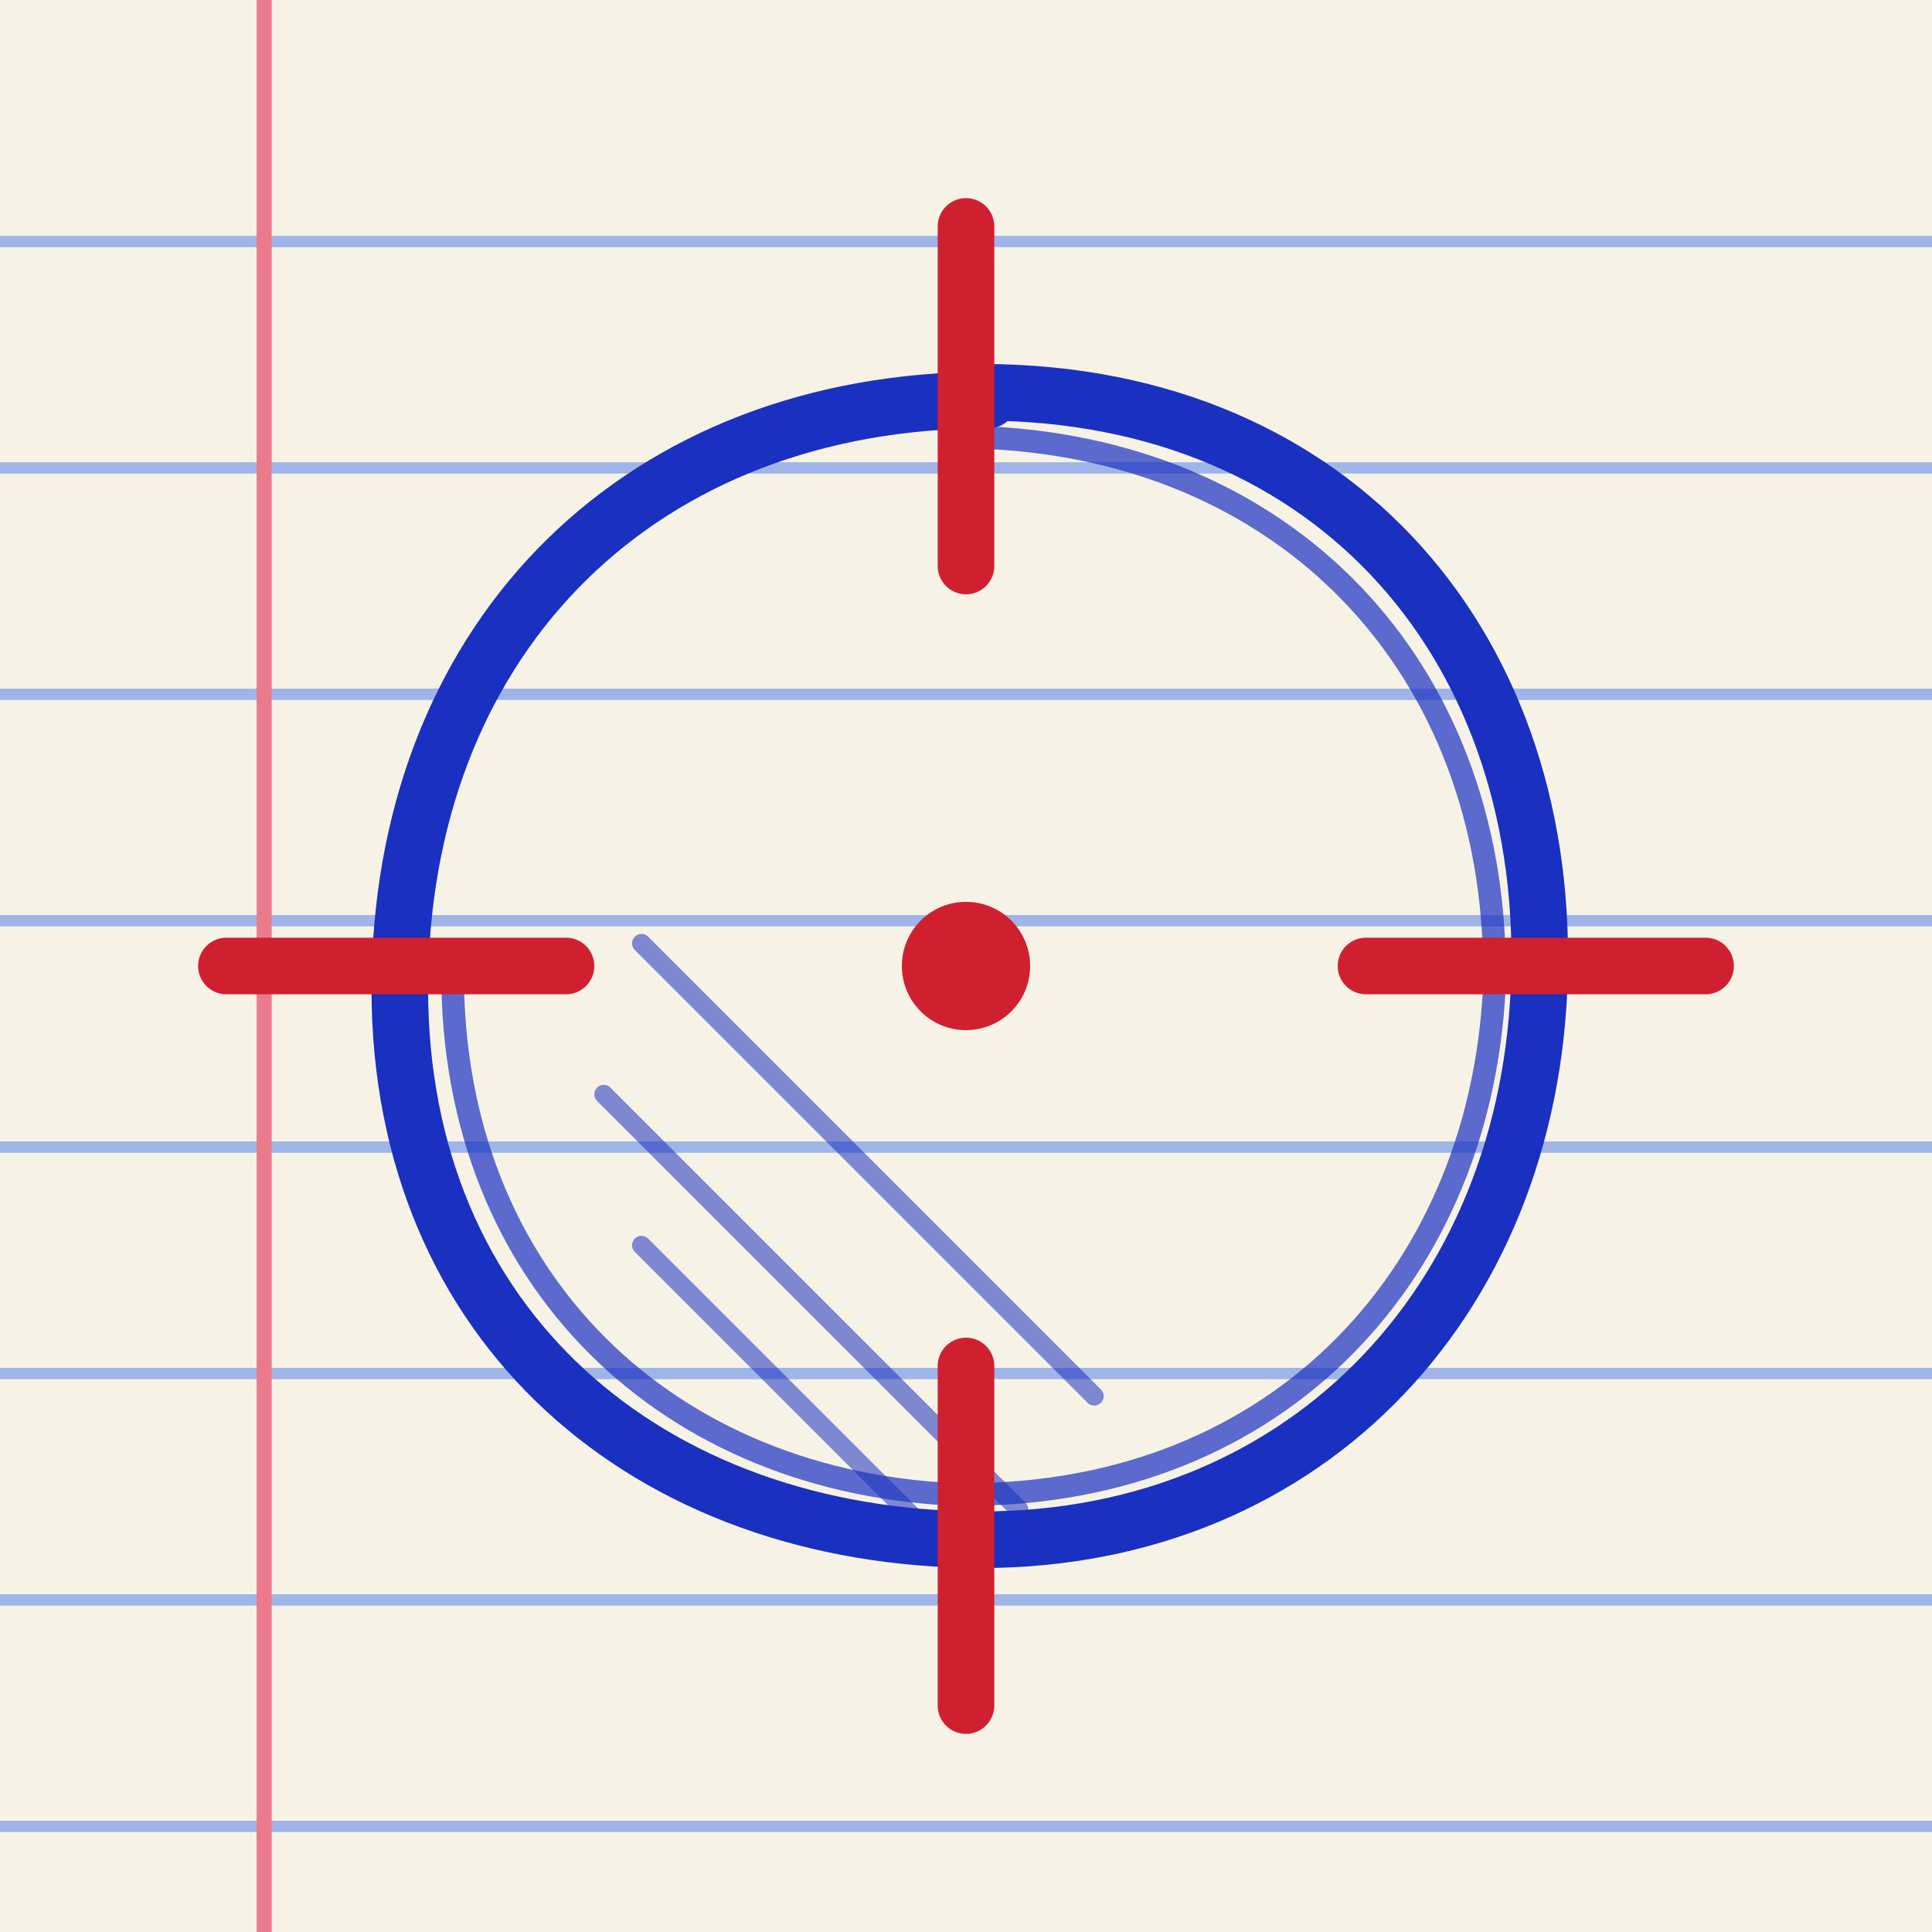
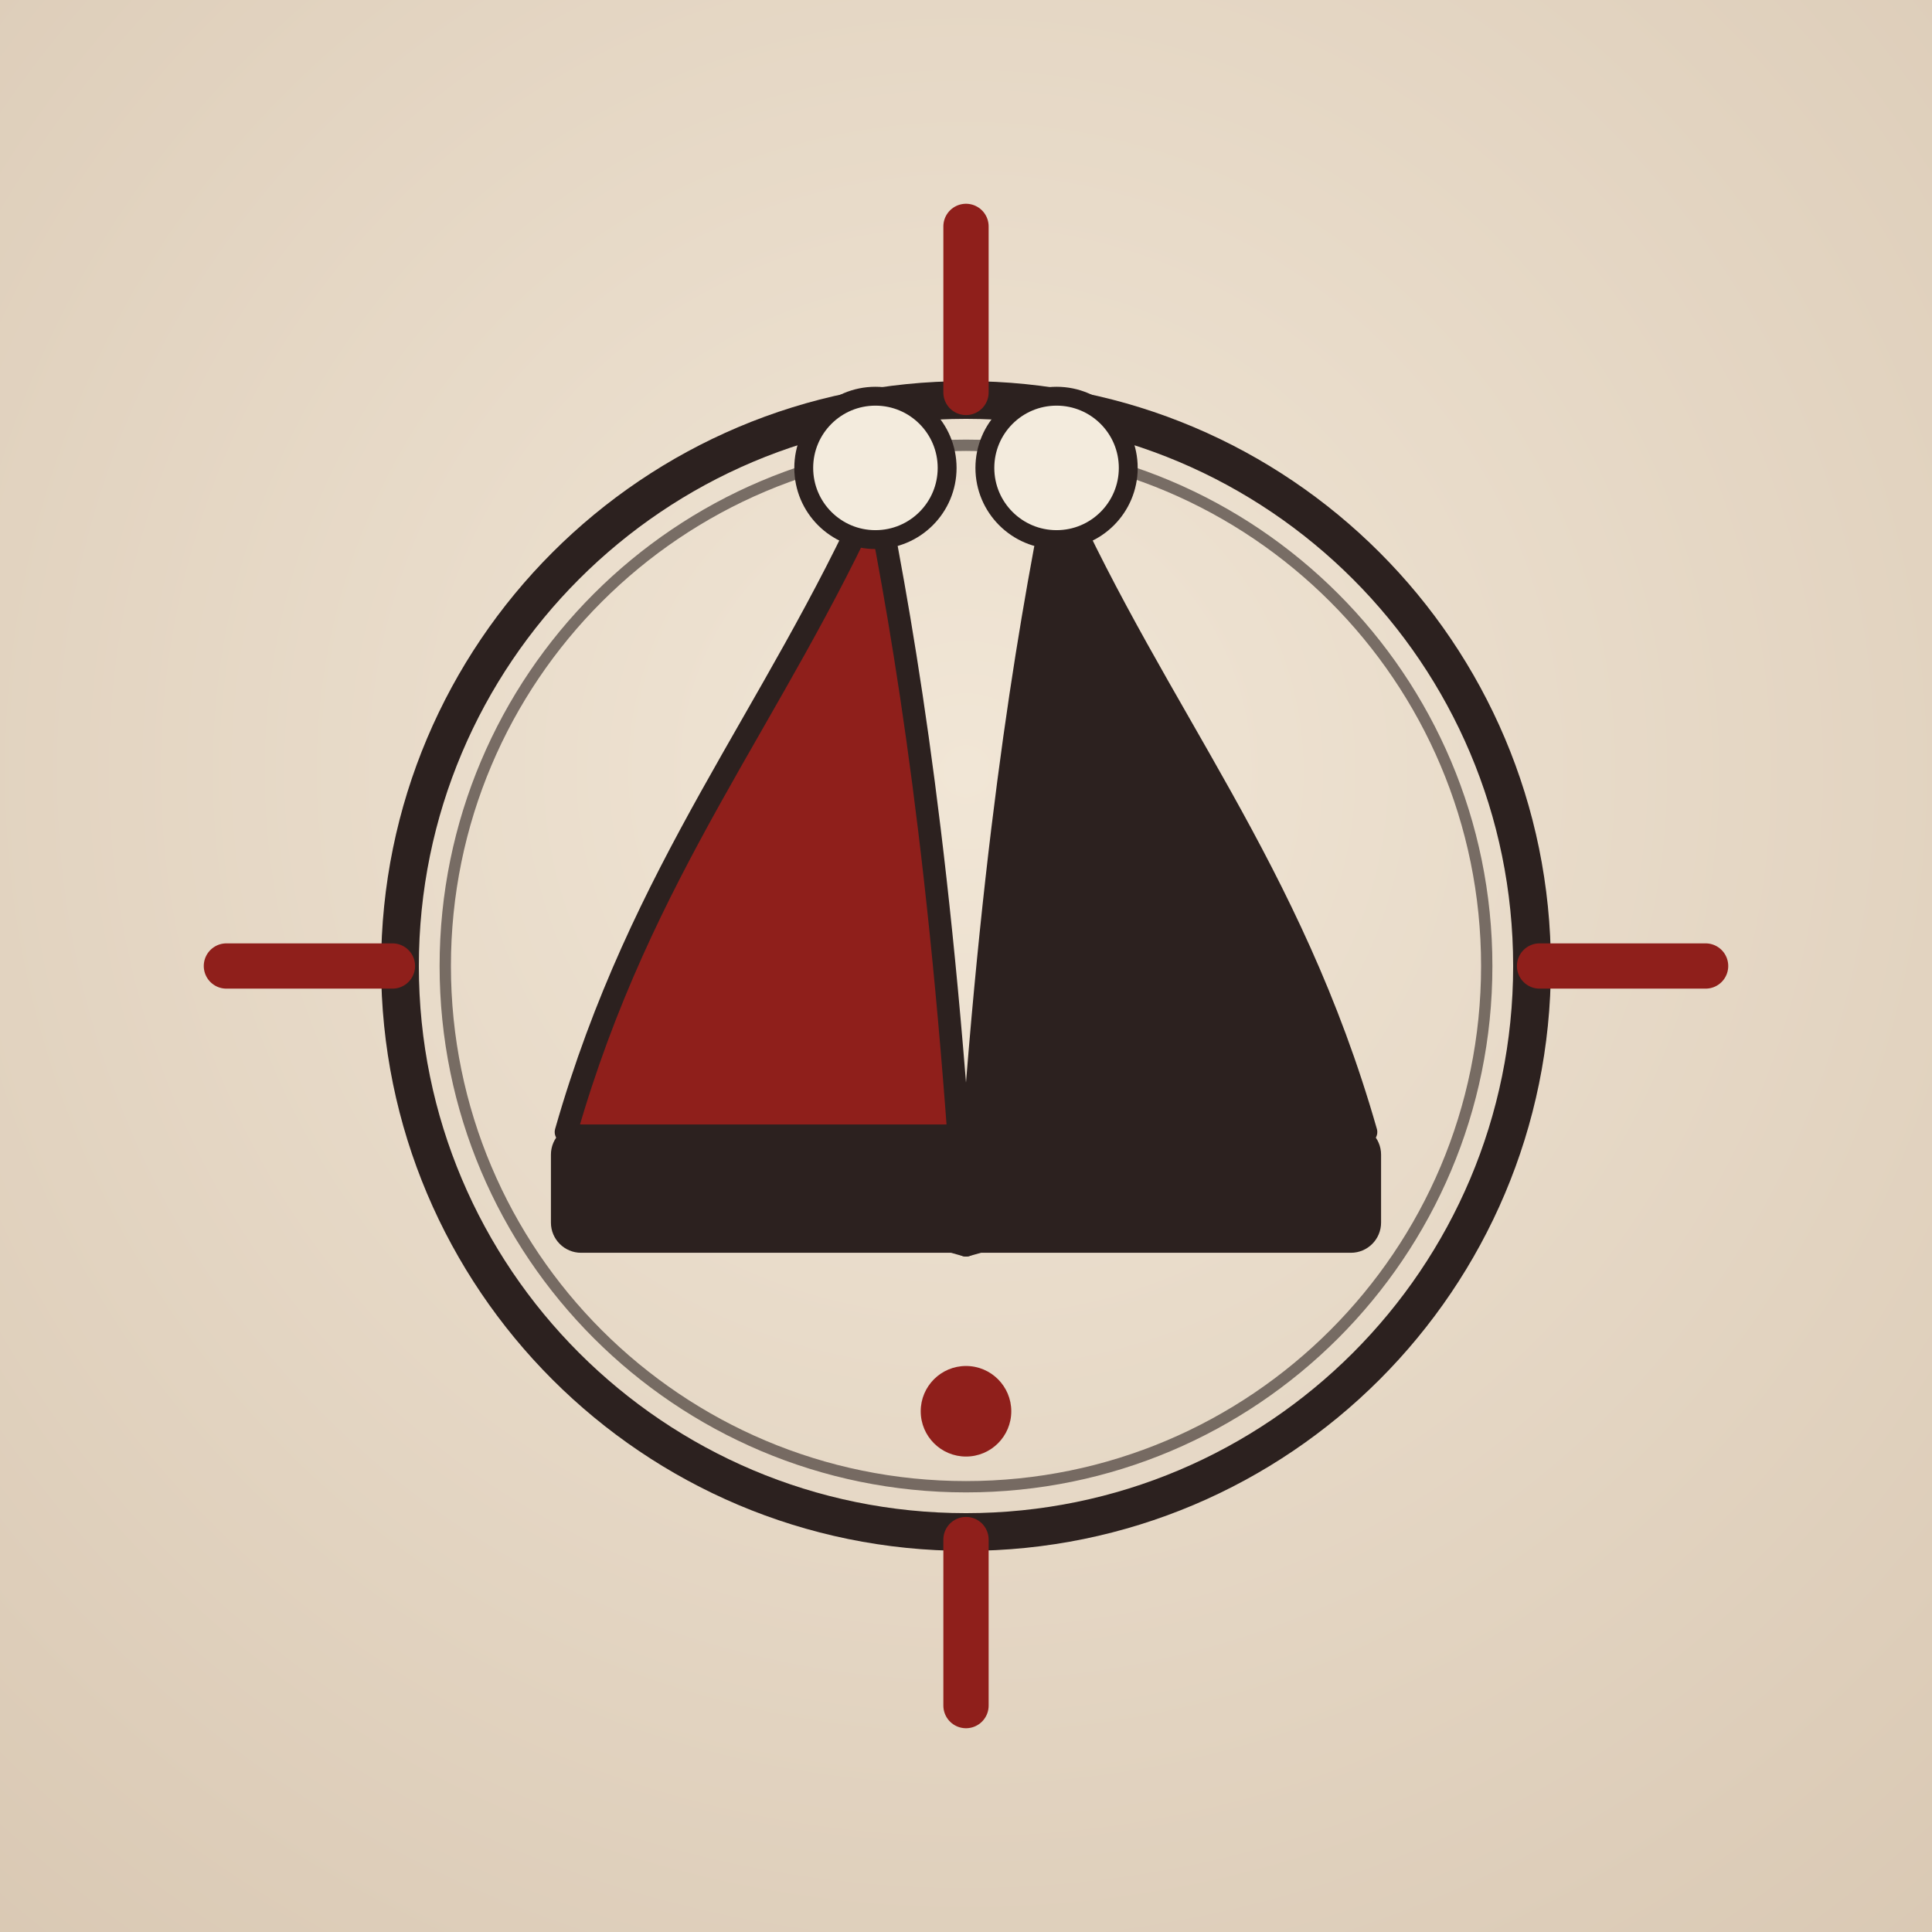
<svg xmlns="http://www.w3.org/2000/svg" viewBox="0 0 512 512">
-   <rect width="512" height="512" fill="#f6f3e6" />
-   <g stroke="#9fb4e8" stroke-width="3">
-     <line x1="0" y1="64" x2="512" y2="64" />
-     <line x1="0" y1="124" x2="512" y2="124" />
-     <line x1="0" y1="184" x2="512" y2="184" />
-     <line x1="0" y1="244" x2="512" y2="244" />
-     <line x1="0" y1="304" x2="512" y2="304" />
-     <line x1="0" y1="364" x2="512" y2="364" />
-     <line x1="0" y1="424" x2="512" y2="424" />
-     <line x1="0" y1="484" x2="512" y2="484" />
+   <defs>
+     <radialGradient id="p" cx=".5" cy=".4" r=".8">
+       <stop offset="0" stop-color="#f1e6d6" />
+       <stop offset="1" stop-color="#d9c8b3" />
+     </radialGradient>
+   </defs>
+   <rect width="512" height="512" fill="url(#p)" />
+   <g fill="none" stroke="#2c211f" stroke-linecap="round">
+     <circle cx="256" cy="256" r="150" stroke-width="10" />
+     <circle cx="256" cy="256" r="138" stroke-width="3" opacity=".6" />
  </g>
-   <line x1="70" y1="0" x2="70" y2="512" stroke="#eb7b8c" stroke-width="4" />
-   <g fill="none" stroke="#1a30c0" stroke-linecap="round">
-     <g stroke-width="5" opacity=".55">
-       <line x1="170" y1="330" x2="250" y2="410" />
-       <line x1="160" y1="290" x2="270" y2="400" />
-       <line x1="170" y1="250" x2="290" y2="370" />
-     </g>
-     <path d="M256 104 C352 102 410 170 408 258 C406 346 344 410 256 408 C168 406 104 348 106 258 C108 168 170 106 262 106" stroke-width="15" />
-     <path d="M262 116 C344 120 398 180 396 262 C392 340 336 398 252 396 C174 392 118 336 120 254" stroke-width="6" opacity=".7" />
+   <path d="M256 330 L150 300 C170 230 205 190 232 130 C240 170 250 230 256 330Z" fill="#8f1f1b" stroke="#2c211f" stroke-width="6" stroke-linejoin="round" />
+   <path d="M256 330 L362 300 C342 230 307 190 280 130 C272 170 262 230 256 330Z" fill="#2c211f" stroke="#2c211f" stroke-width="6" stroke-linejoin="round" />
+   <rect x="146" y="298" width="220" height="34" rx="8" fill="#2c211f" />
+   <g fill="#f3ebdd" stroke="#2c211f" stroke-width="5">
+     <circle cx="232" cy="124" r="19" />
+     <circle cx="280" cy="124" r="19" />
  </g>
-   <g stroke="#d02030" stroke-width="15" stroke-linecap="round">
-     <line x1="256" y1="60" x2="256" y2="150" />
-     <line x1="256" y1="362" x2="256" y2="452" />
-     <line x1="60" y1="256" x2="150" y2="256" />
-     <line x1="362" y1="256" x2="452" y2="256" />
+   <g stroke="#8f1f1b" stroke-width="12" stroke-linecap="round">
+     <line x1="256" y1="60" x2="256" y2="104" />
+     <line x1="256" y1="408" x2="256" y2="452" />
+     <line x1="60" y1="256" x2="104" y2="256" />
+     <line x1="408" y1="256" x2="452" y2="256" />
  </g>
-   <circle cx="256" cy="256" r="17" fill="#d02030" />
+   <circle cx="256" cy="374" r="12" fill="#8f1f1b" />
</svg>
